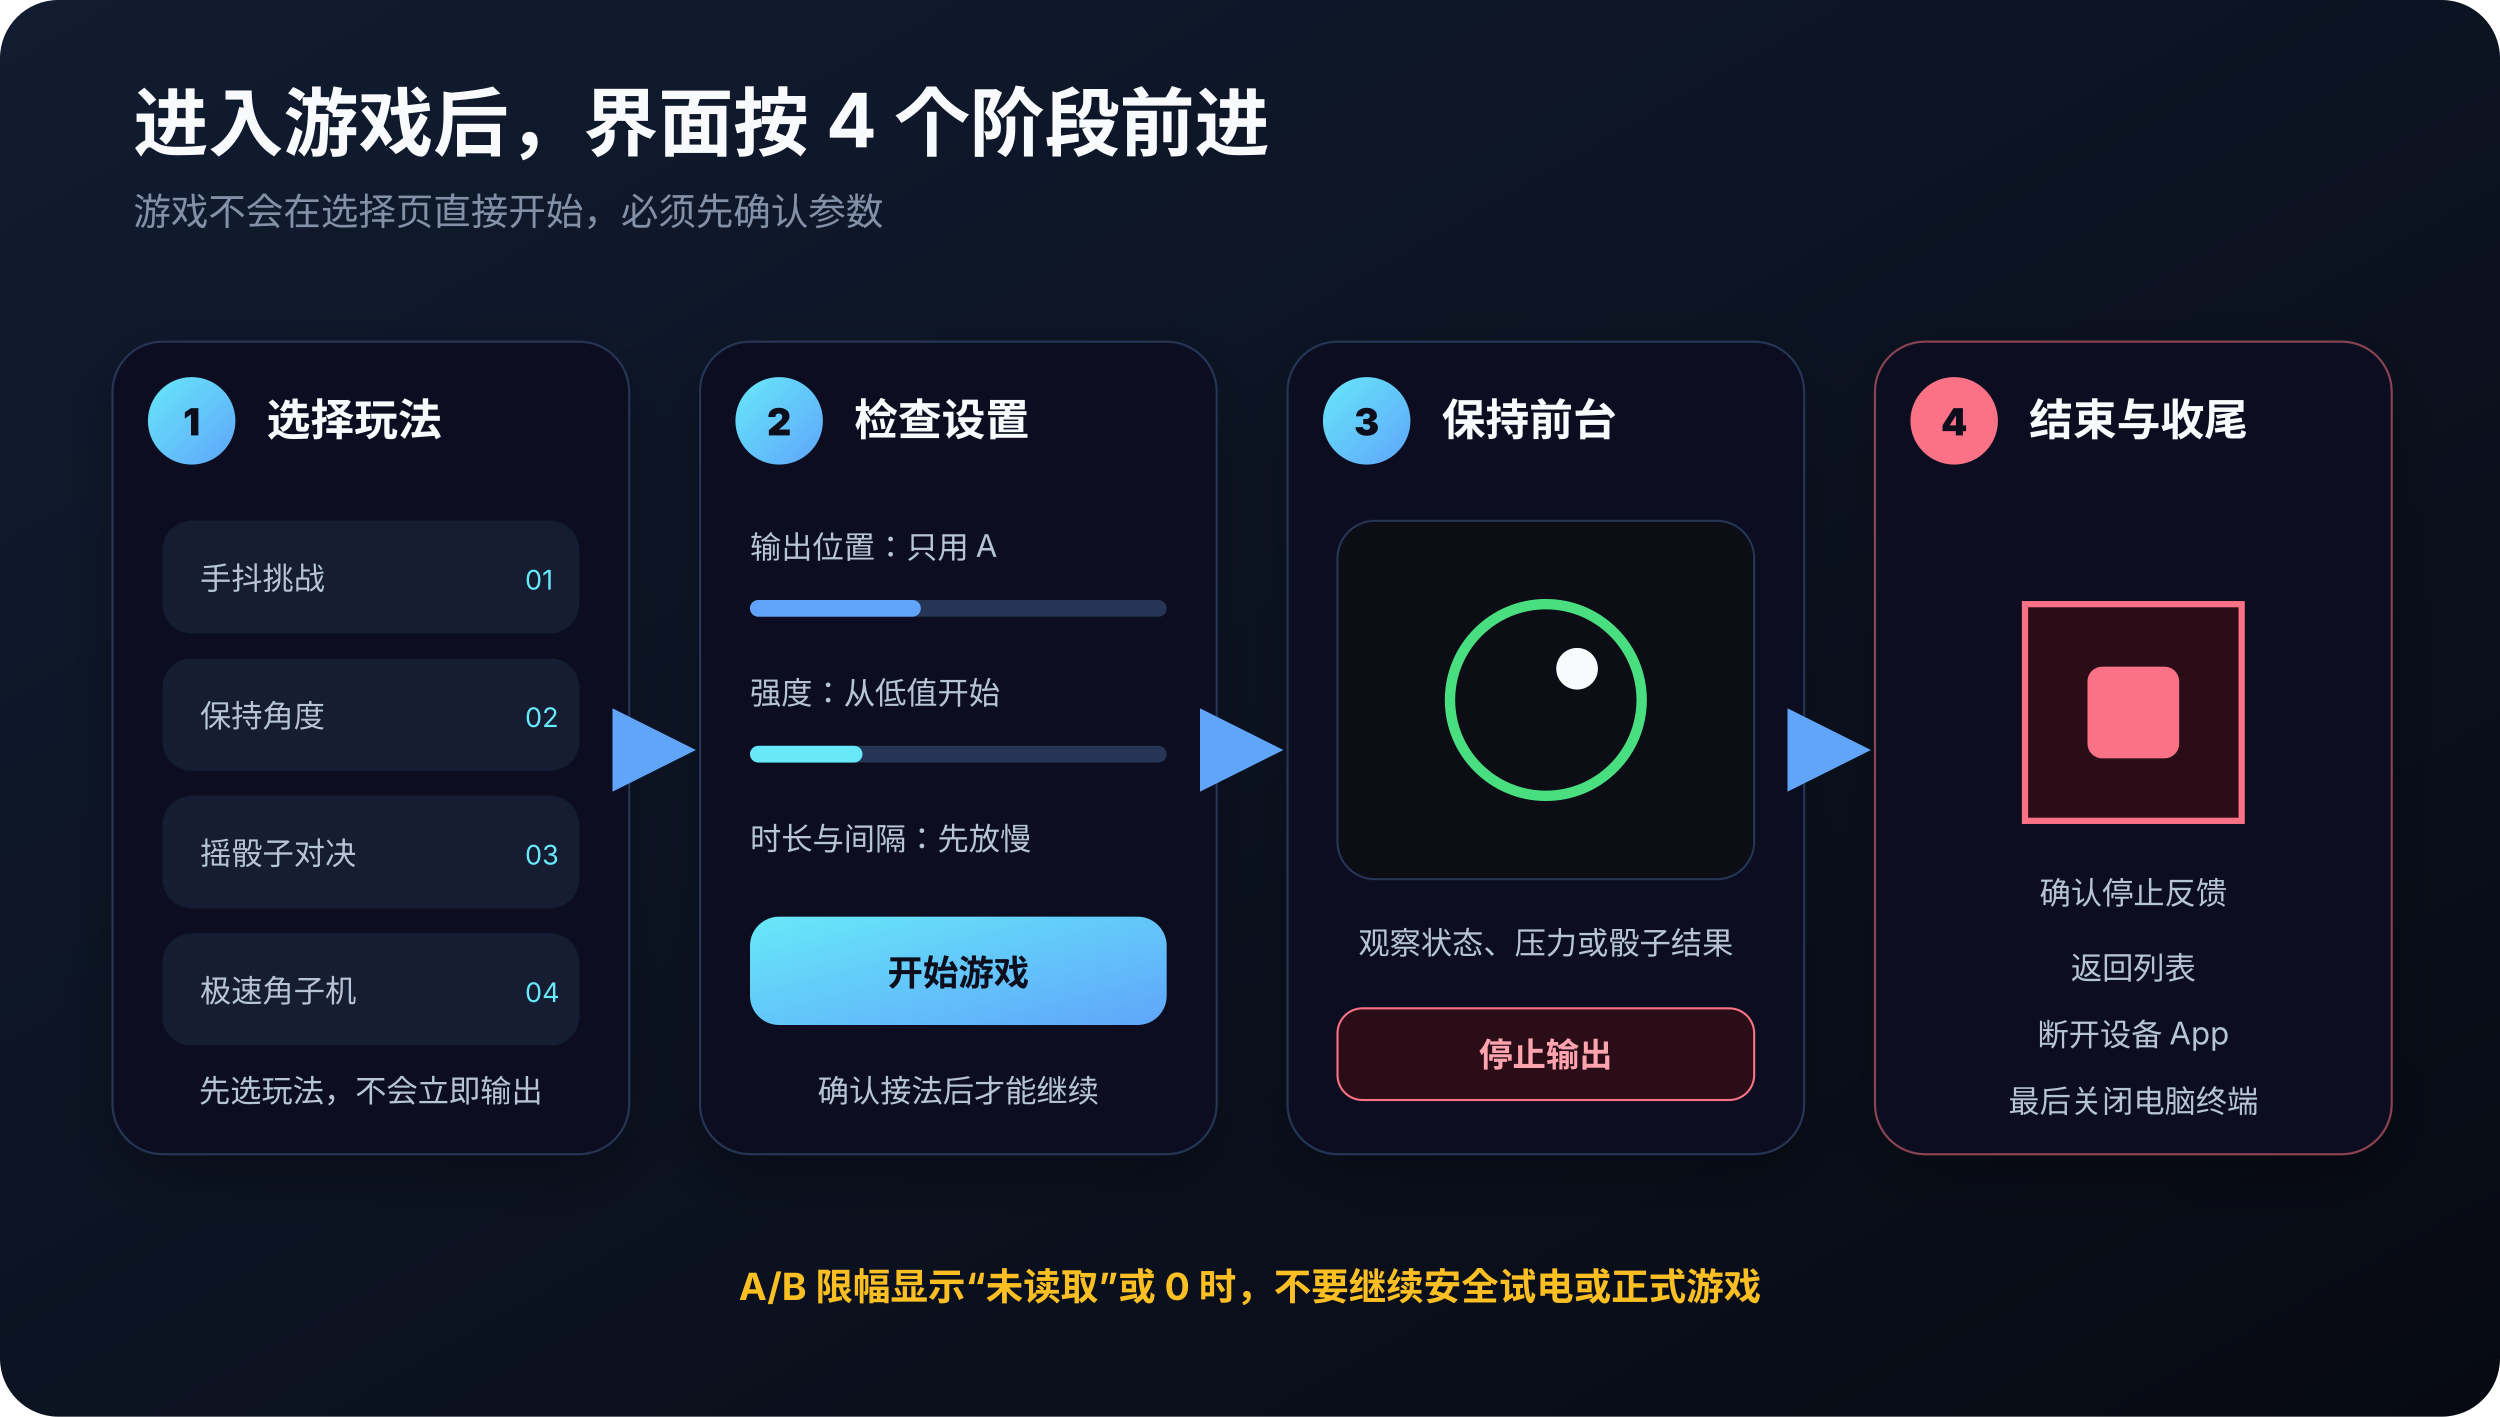
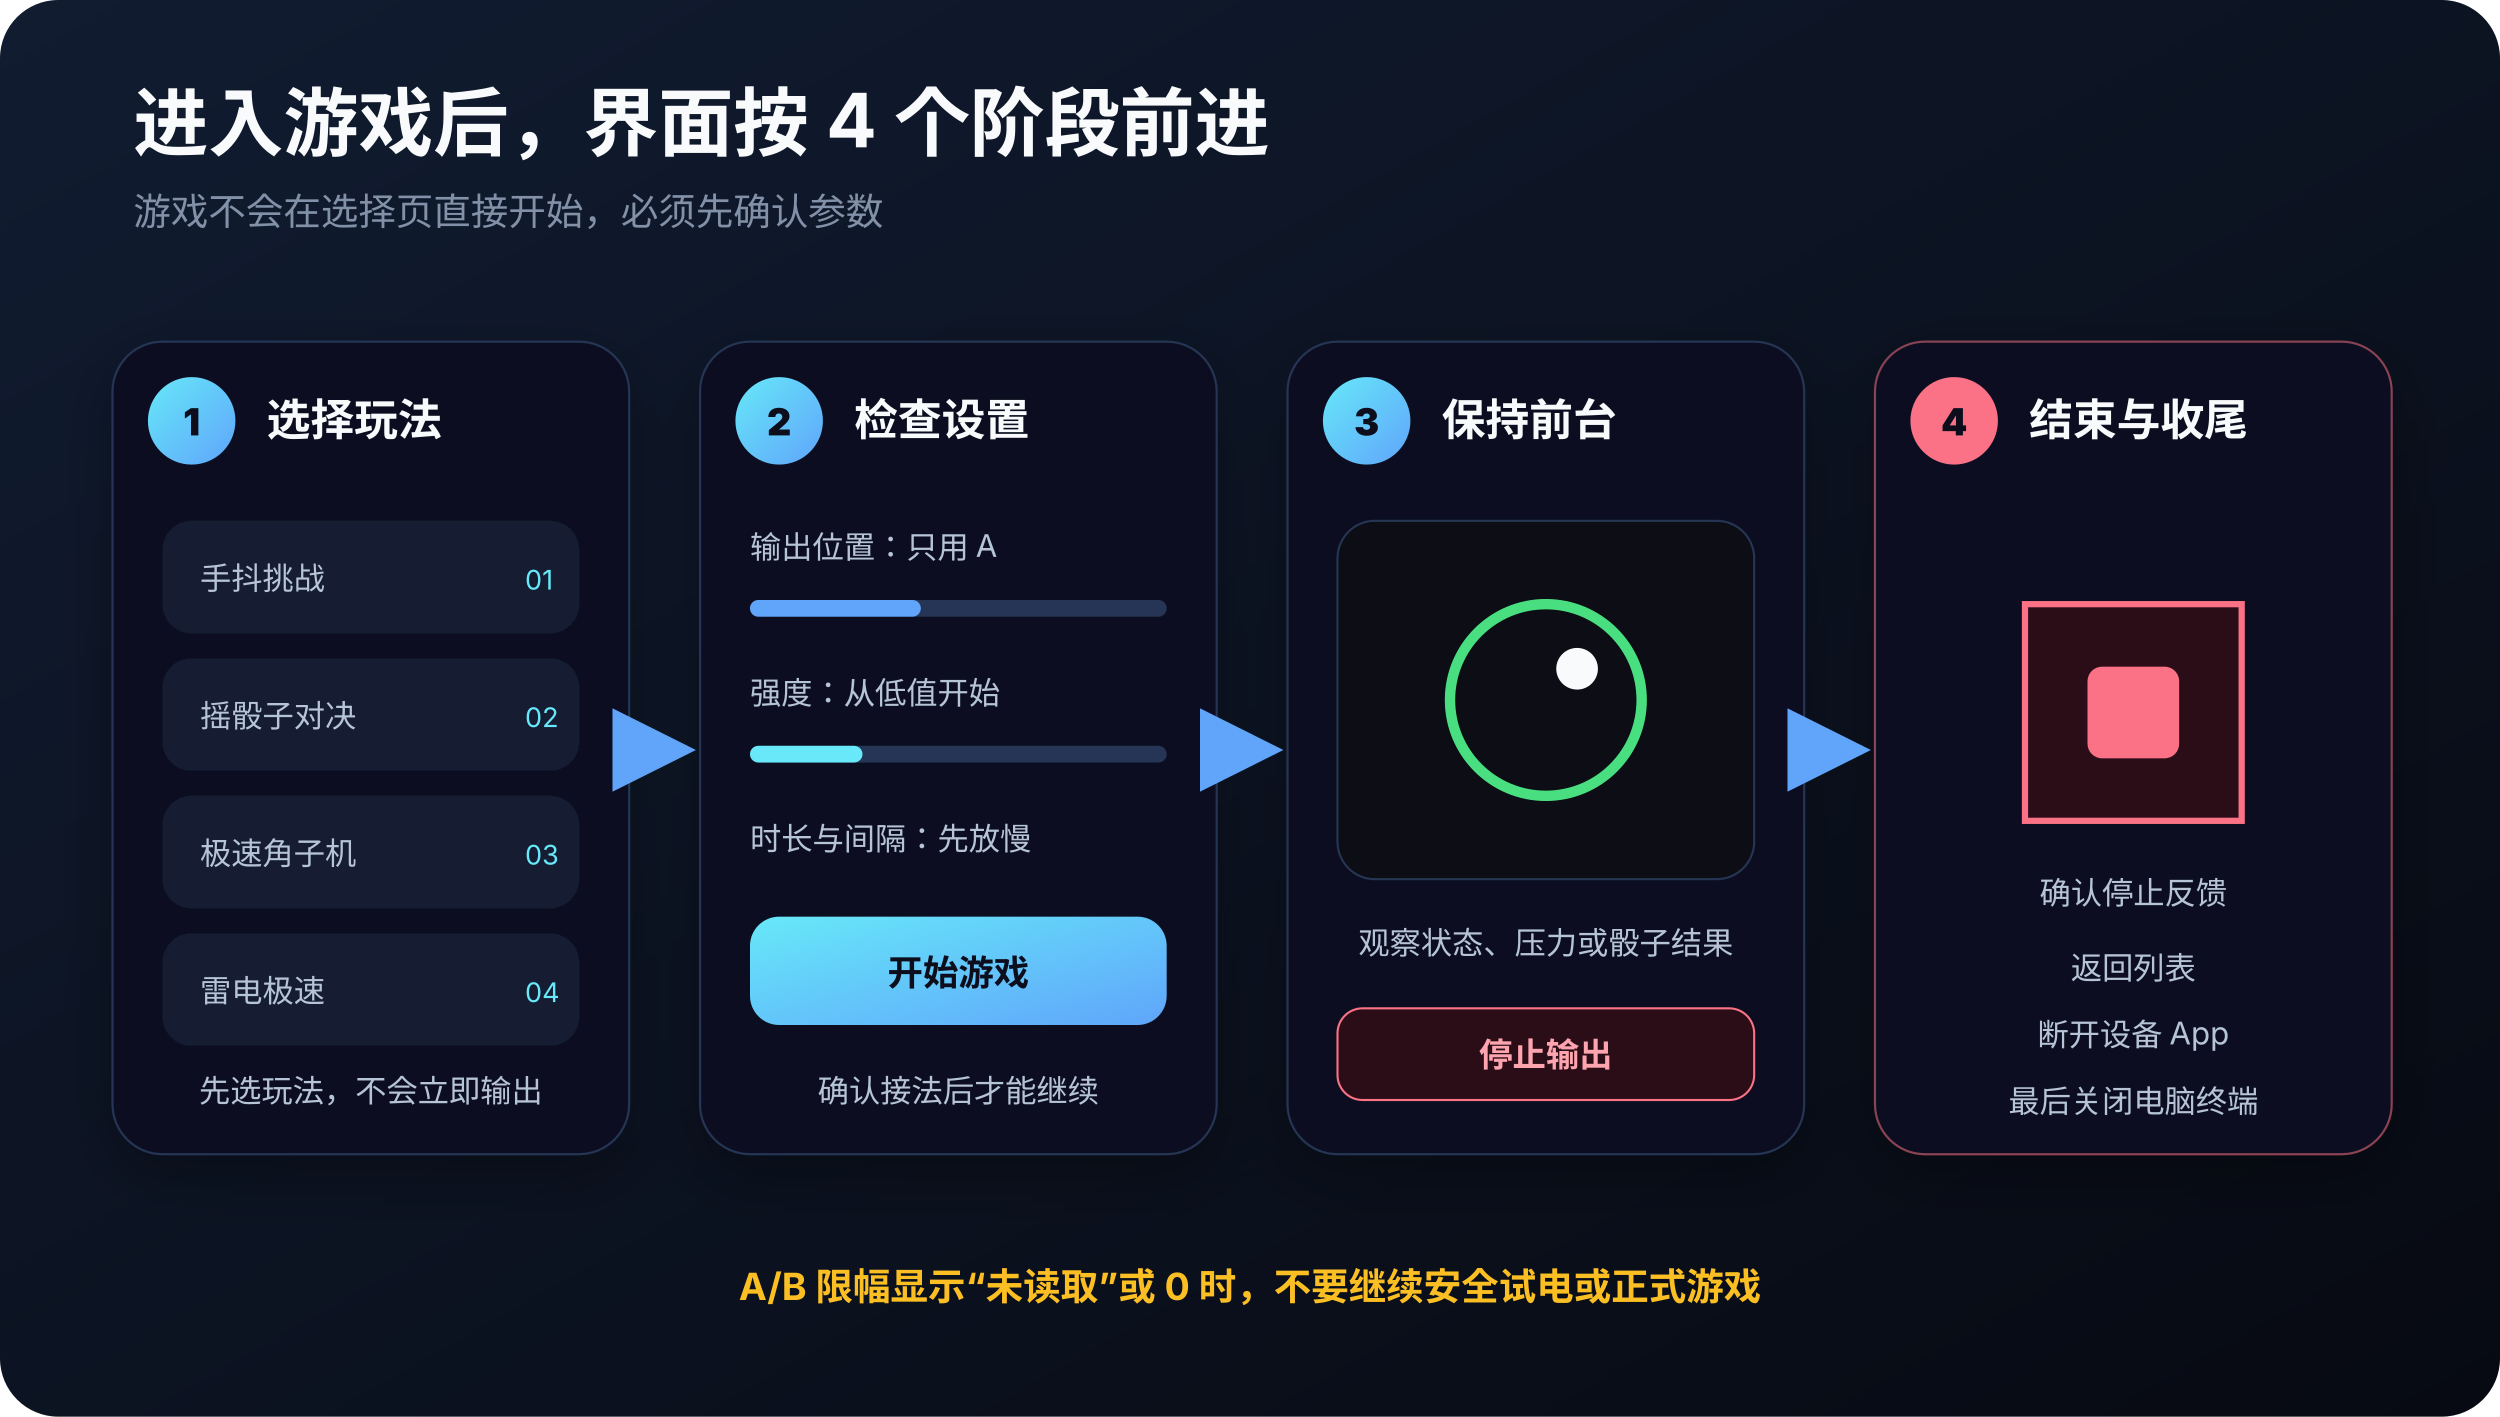
<svg xmlns="http://www.w3.org/2000/svg" width="1200" height="680" viewBox="0 0 1200 680" role="img" aria-labelledby="title desc">
  <defs>
    <linearGradient id="bg5" x1="0" y1="0" x2="1" y2="1">
      <stop stop-color="#111c31" />
      <stop offset="1" stop-color="#070a12" />
    </linearGradient>
    <linearGradient id="a5" x1="0" y1="0" x2="1" y2="1">
      <stop stop-color="#67e8f9" />
      <stop offset="1" stop-color="#60a5fa" />
    </linearGradient>
    <filter id="s5">
      <feDropShadow dx="0" dy="10" stdDeviation="14" flood-opacity=".32" />
    </filter>
    <marker id="ar5" markerWidth="12" markerHeight="12" refX="10" refY="6" orient="auto">
      <path d="M1 1l10 5-10 5z" fill="#60a5fa" />
    </marker>
    <style>text{font-family:-apple-system,BlinkMacSystemFont,"PingFang SC","Microsoft YaHei",sans-serif}.t{fill:#f8fafc;font-size:36px;font-weight:750}.s{fill:#8291a8;font-size:18px}.h{fill:#f8fafc;font-size:21px;font-weight:750}.p{fill:#b7c4d7;font-size:15px}.n{fill:#07101f;font-size:18px;font-weight:850}</style>
  </defs>
  <rect width="1200" height="680" rx="28" fill="url(#bg5)" />
  <text x="64" y="72" class="t">进入游戏后，界面按 4 个阶段前进</text>
  <text x="64" y="108" class="s">游戏不会在选择页直接开始，必须先确认参数</text>
  <g filter="url(#s5)">
    <g transform="translate(54 164)">
      <rect width="248" height="390" rx="24" fill="#0b1120" stroke="#263654" />
      <circle cx="38" cy="38" r="21" fill="url(#a5)" />
      <text x="38" y="45" text-anchor="middle" class="n">1</text>
      <text x="74" y="45" class="h">选择玩法</text>
      <g transform="translate(24 86)">
        <rect width="200" height="54" rx="14" fill="#121c31" />
        <text x="18" y="33" class="p">手抖挑战</text>
        <text x="174" y="33" fill="#67e8f9" font-size="13">01</text>
        <rect y="66" width="200" height="54" rx="14" fill="#121c31" />
-         <text x="18" y="99" class="p">保持角度</text>
+         <text x="18" y="99" class="p">摇骰子对决</text>
        <text x="174" y="99" fill="#67e8f9" font-size="13">02</text>
        <rect y="132" width="200" height="54" rx="14" fill="#121c31" />
-         <text x="18" y="165" class="p">摇骰子对决</text>
+         <text x="18" y="165" class="p">极速角子机</text>
        <text x="174" y="165" fill="#67e8f9" font-size="13">03</text>
        <rect y="198" width="200" height="54" rx="14" fill="#121c31" />
-         <text x="18" y="231" class="p">极速角子机</text>
+         <text x="18" y="231" class="p">雷电极速</text>
        <text x="174" y="231" fill="#67e8f9" font-size="13">04</text>
      </g>
      <text x="124" y="365" text-anchor="middle" class="p">先选玩法，不会立即输出</text>
    </g>
    <g transform="translate(336 164)">
      <rect width="248" height="390" rx="24" fill="#0b1120" stroke="#263654" />
      <circle cx="38" cy="38" r="21" fill="url(#a5)" />
      <text x="38" y="45" text-anchor="middle" class="n">2</text>
      <text x="74" y="45" class="h">检查设置</text>
      <text x="24" y="104" class="p">输出位置：只用 A</text>
      <rect x="24" y="124" width="200" height="8" rx="4" fill="#263654" />
      <rect x="24" y="124" width="82" height="8" rx="4" fill="#60a5fa" />
      <text x="24" y="174" class="p">强度：从低值开始</text>
      <rect x="24" y="194" width="200" height="8" rx="4" fill="#263654" />
      <rect x="24" y="194" width="54" height="8" rx="4" fill="#67e8f9" />
      <text x="24" y="244" class="p">时长与间隔：先放慢</text>
      <rect x="24" y="276" width="200" height="52" rx="14" fill="url(#a5)" />
      <text x="124" y="309" text-anchor="middle" fill="#07101f" font-size="17" font-weight="800">开始游戏</text>
      <text x="124" y="365" text-anchor="middle" class="p">确认接法后才能继续</text>
    </g>
    <g transform="translate(618 164)">
      <rect width="248" height="390" rx="24" fill="#0b1120" stroke="#263654" />
      <circle cx="38" cy="38" r="21" fill="url(#a5)" />
      <text x="38" y="45" text-anchor="middle" class="n">3</text>
      <text x="74" y="45" class="h">保持前台</text>
      <rect x="24" y="86" width="200" height="172" rx="18" fill="#070a12" stroke="#263654" />
      <circle cx="124" cy="172" r="46" fill="none" stroke="#4ade80" stroke-width="5" />
      <circle cx="139" cy="157" r="10" fill="#f8fafc" />
      <text x="124" y="294" text-anchor="middle" class="p">观察状态、压力或骰子结果</text>
      <rect x="24" y="320" width="200" height="44" rx="12" fill="#2a0d18" stroke="#fb7185" />
      <text x="124" y="348" text-anchor="middle" fill="#fda4af" font-size="16" font-weight="750">停止输出</text>
    </g>
    <g transform="translate(900 164)">
      <rect width="248" height="390" rx="24" fill="#0b1120" stroke="#fb7185" stroke-opacity=".52" />
      <circle cx="38" cy="38" r="21" fill="#fb7185" />
      <text x="38" y="45" text-anchor="middle" class="n">4</text>
      <text x="74" y="45" class="h">结束与收尾</text>
      <path d="M72 126h104v104H72z" fill="#2a0d18" stroke="#fb7185" stroke-width="3" />
      <rect x="102" y="156" width="44" height="44" rx="7" fill="#fb7185" />
      <text x="124" y="270" text-anchor="middle" class="p">确认停止反馈</text>
      <text x="124" y="306" text-anchor="middle" class="p">返回列表</text>
      <text x="124" y="338" text-anchor="middle" class="p">断开设备 App</text>
      <text x="124" y="370" text-anchor="middle" class="p">最后关闭电脑终端</text>
    </g>
  </g>
  <path d="M304 360h26" stroke="#60a5fa" stroke-width="4" marker-end="url(#ar5)" />
  <path d="M586 360h26" stroke="#60a5fa" stroke-width="4" marker-end="url(#ar5)" />
  <path d="M868 360h26" stroke="#60a5fa" stroke-width="4" marker-end="url(#ar5)" />
  <text x="600" y="624" text-anchor="middle" fill="#fbbf24" font-size="18" font-weight="700">A/B 限幅显示“未读取”或 0 时，不要继续安全试电或正式游戏</text>
</svg>
